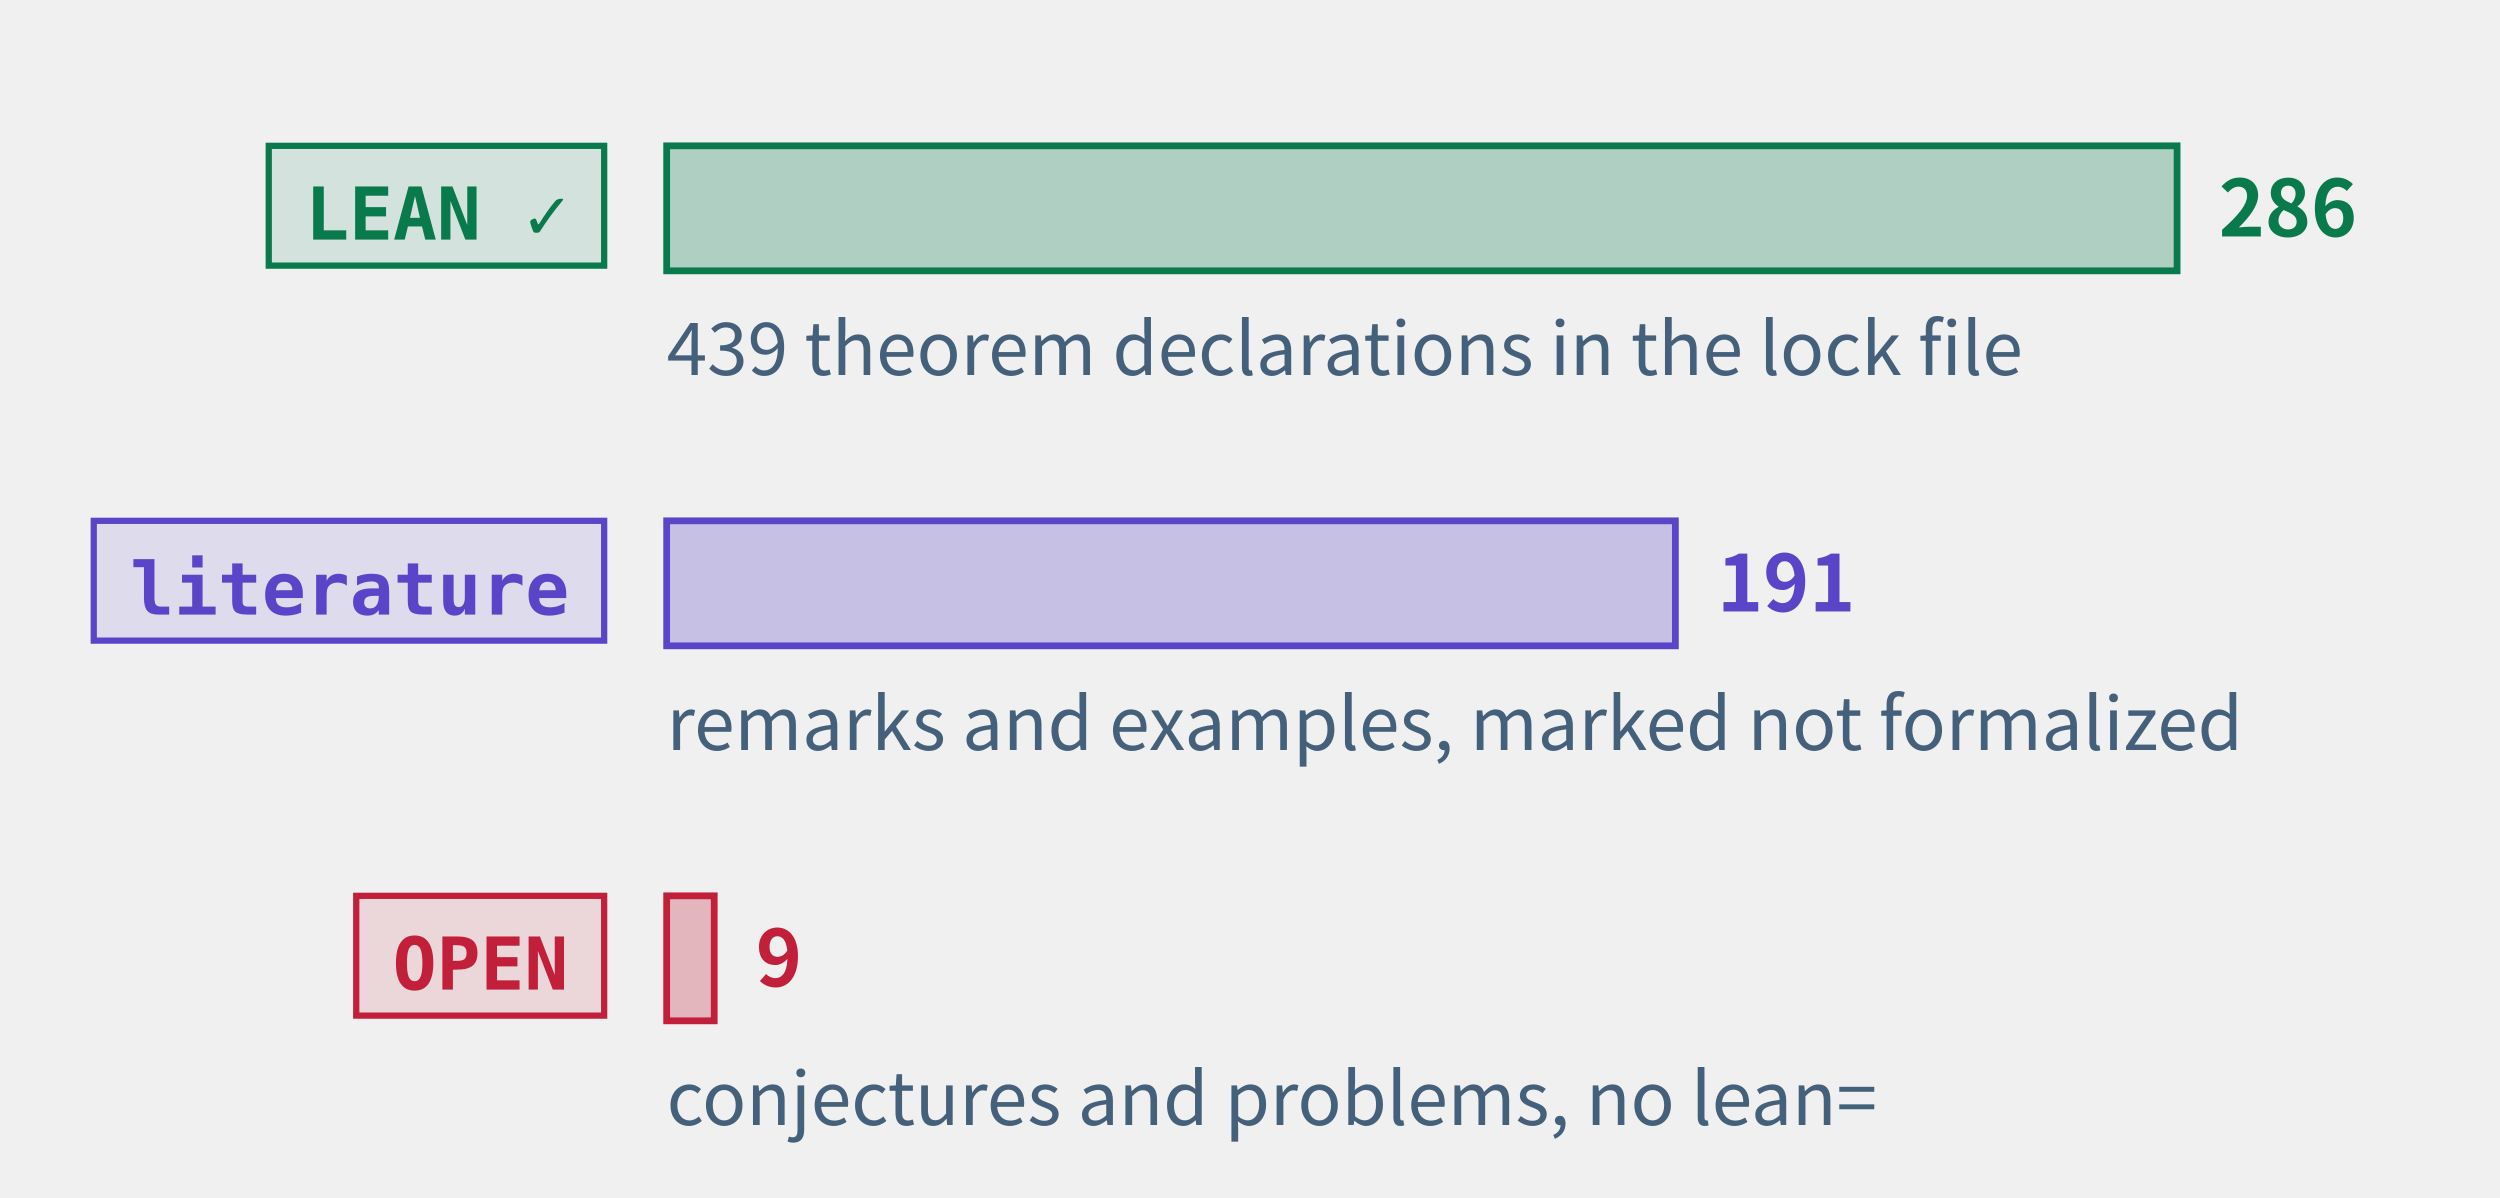
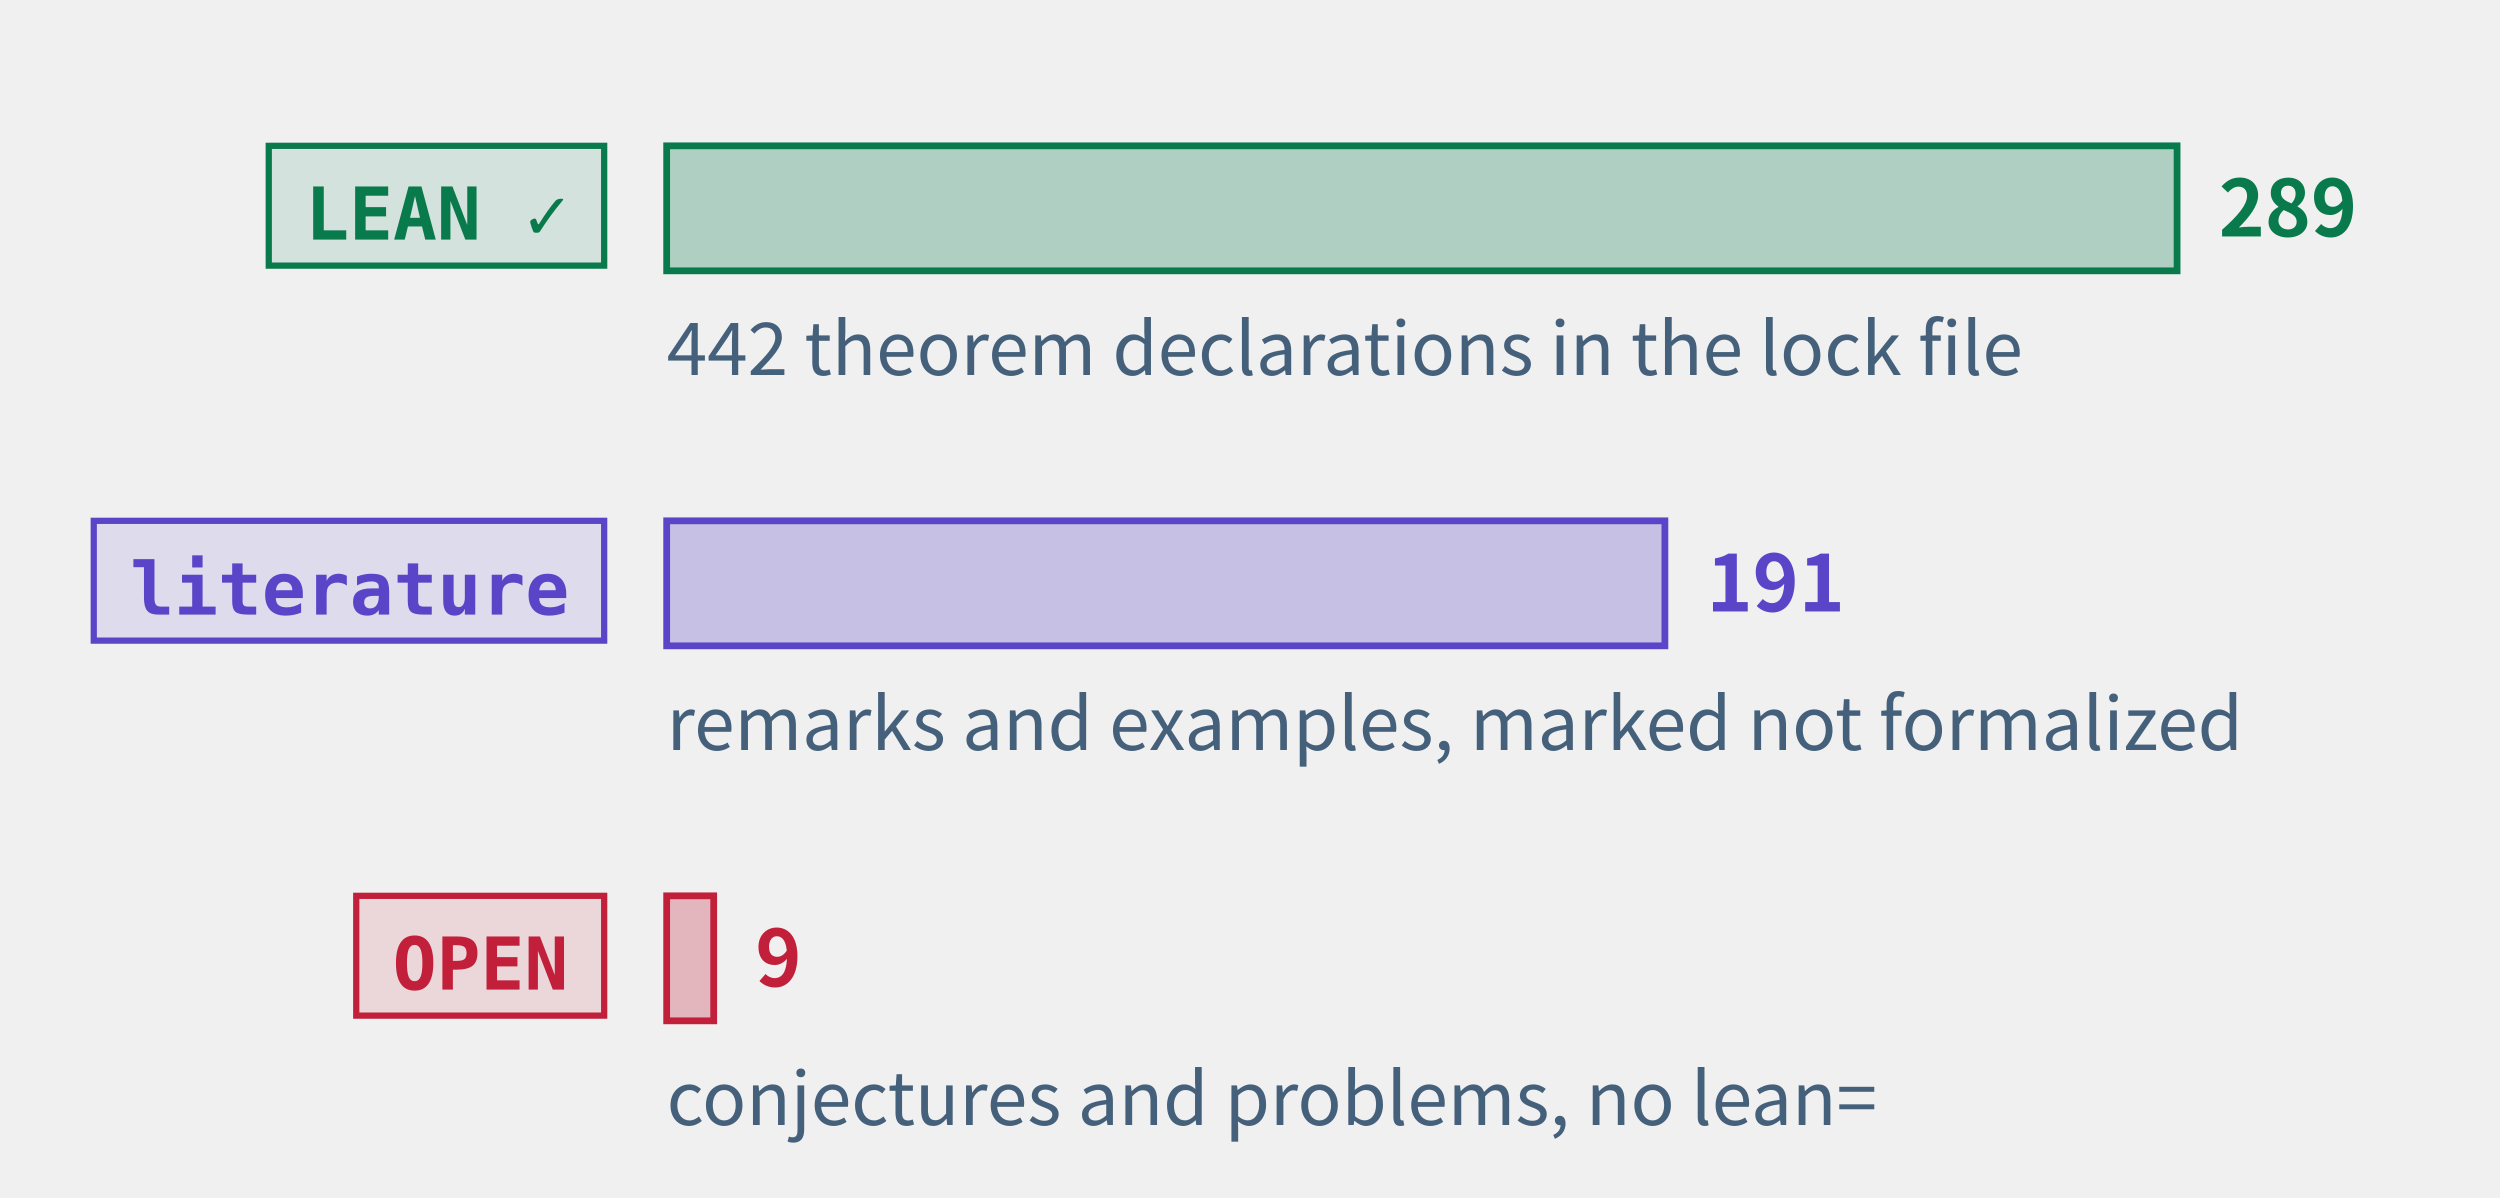
<svg xmlns="http://www.w3.org/2000/svg" class="tr-fig" data-tr-fig="prelude-three-tiers" data-lang="en" viewBox="0 0 480 230" width="480" height="230" font-family="'Noto Sans SC', 'Noto Sans CJK SC', 'Source Sans 3', 'PingFang SC', 'Microsoft YaHei', system-ui, sans-serif" role="img" aria-label="Three bars, each with a tag. The top bar is green, tagged LEAN ✓: the theorems, lemmas, propositions and corollaries with a Lean reference, the longest. The middle bar is violet, tagged “literature”: the remarks and examples marked as literature results. The bottom bar is red, tagged OPEN: the open conjectures and problems, very short. Each bar ends in its count; under the green bar a note gives the number of theorem declarations in the lock file.">
  <style>.ts-ink{stroke:#0b1622}.tf-ink{fill:#0b1622}.ts-dim{stroke:#45607a}.tf-dim{fill:#45607a}.ts-faint{stroke:#9db3c4}.tf-faint{fill:#9db3c4}.ts-edge{stroke:#b9d0dd}.tf-edge{fill:#b9d0dd}.ts-hot{stroke:#5f9bb5}.tf-hot{fill:#5f9bb5}.ts-bg{stroke:#ffffff}.tf-bg{fill:#ffffff}.ts-panel{stroke:#eef5f9}.tf-panel{fill:#eef5f9}.ts-sheet{stroke:#f7fbfd}.tf-sheet{fill:#f7fbfd}.ts-cyan{stroke:#007c8a}.tf-cyan{fill:#007c8a}.ts-magenta{stroke:#b0128f}.tf-magenta{fill:#b0128f}.ts-amber{stroke:#946200}.tf-amber{fill:#946200}.ts-violet{stroke:#5a45c8}.tf-violet{fill:#5a45c8}.ts-ok{stroke:#087a4c}.tf-ok{fill:#087a4c}.ts-warn{stroke:#c21f3a}.tf-warn{fill:#c21f3a}.ts-blue{stroke:#1d5fd0}.tf-blue{fill:#1d5fd0}.ts-orange{stroke:#b85410}.tf-orange{fill:#b85410}.ts-sigma{stroke:#28405a}.tf-sigma{fill:#28405a}@media (prefers-color-scheme:dark){.ts-ink{stroke:#d4efff}.tf-ink{fill:#d4efff}.ts-dim{stroke:#6f8ea5}.tf-dim{fill:#6f8ea5}.ts-faint{stroke:#34506a}.tf-faint{fill:#34506a}.ts-edge{stroke:#143049}.tf-edge{fill:#143049}.ts-hot{stroke:#1f5d7c}.tf-hot{fill:#1f5d7c}.ts-bg{stroke:#03060c}.tf-bg{fill:#03060c}.ts-panel{stroke:#07101b}.tf-panel{fill:#07101b}.ts-sheet{stroke:#050c16}.tf-sheet{fill:#050c16}.ts-cyan{stroke:#19f0ff}.tf-cyan{fill:#19f0ff}.ts-magenta{stroke:#ff2fd0}.tf-magenta{fill:#ff2fd0}.ts-amber{stroke:#ffc83d}.tf-amber{fill:#ffc83d}.ts-violet{stroke:#9d8cff}.tf-violet{fill:#9d8cff}.ts-ok{stroke:#46ffb2}.tf-ok{fill:#46ffb2}.ts-warn{stroke:#ff5064}.tf-warn{fill:#ff5064}.ts-blue{stroke:#2a7bff}.tf-blue{fill:#2a7bff}.ts-orange{stroke:#ff8a3c}.tf-orange{fill:#ff8a3c}.ts-sigma{stroke:#cfe3ff}.tf-sigma{fill:#cfe3ff}}</style>
  <rect x="51.6" y="28" width="64.4" height="23" class="ts-ok tf-ok" stroke-width="1.2" fill-opacity="0.12" />
  <text class="tf-ok tr-fig-mono" x="58.6" y="46" font-size="14" font-family="'JetBrains Mono', 'DejaVu Sans Mono', ui-monospace, Menlo, Consolas, monospace" font-weight="600">LEAN ✓</text>
  <rect x="128" y="28" width="290" height="24" class="ts-ok tf-ok" stroke-width="1.3" fill-opacity="0.28" />
-   <text class="tf-ok" x="426" y="45.4" font-size="15" font-weight="600">286</text>
+   <text class="tf-ok" x="426" y="45.4" font-size="15" font-weight="600">289</text>
  <rect x="18" y="100" width="98" height="23" class="ts-violet tf-violet" stroke-width="1.2" fill-opacity="0.12" />
  <text class="tf-violet tr-fig-mono" x="25" y="118" font-size="14" font-family="'JetBrains Mono', 'DejaVu Sans Mono', ui-monospace, Menlo, Consolas, monospace" font-weight="600">literature</text>
-   <rect x="128" y="100" width="193.67" height="24" class="ts-violet tf-violet" stroke-width="1.3" fill-opacity="0.28" />
-   <text class="tf-violet" x="329.67" y="117.4" font-size="15" font-weight="600">191</text>
+   <rect x="128" y="100" width="191.66" height="24" class="ts-violet tf-violet" stroke-width="1.3" fill-opacity="0.28" />
+   <text class="tf-violet" x="327.66" y="117.4" font-size="15" font-weight="600">191</text>
  <rect x="68.4" y="172" width="47.6" height="23" class="ts-warn tf-warn" stroke-width="1.2" fill-opacity="0.12" />
  <text class="tf-warn tr-fig-mono" x="75.4" y="190" font-size="14" font-family="'JetBrains Mono', 'DejaVu Sans Mono', ui-monospace, Menlo, Consolas, monospace" font-weight="600">OPEN</text>
-   <rect x="128" y="172" width="9.13" height="24" class="ts-warn tf-warn" stroke-width="1.3" fill-opacity="0.28" />
-   <text class="tf-warn" x="145.13" y="189.4" font-size="15" font-weight="600">9</text>
-   <text class="tf-dim" x="128" y="72" font-size="14">439 theorem declarations in the lock file</text>
+   <rect x="128" y="172" width="9.03" height="24" class="ts-warn tf-warn" stroke-width="1.3" fill-opacity="0.28" />
+   <text class="tf-warn" x="145.03" y="189.4" font-size="15" font-weight="600">9</text>
+   <text class="tf-dim" x="128" y="72" font-size="14">442 theorem declarations in the lock file</text>
  <text class="tf-dim" x="128" y="144" font-size="14">remarks and examples, marked not formalized</text>
  <text class="tf-dim" x="128" y="216" font-size="14">conjectures and problems, no lean=</text>
</svg>
